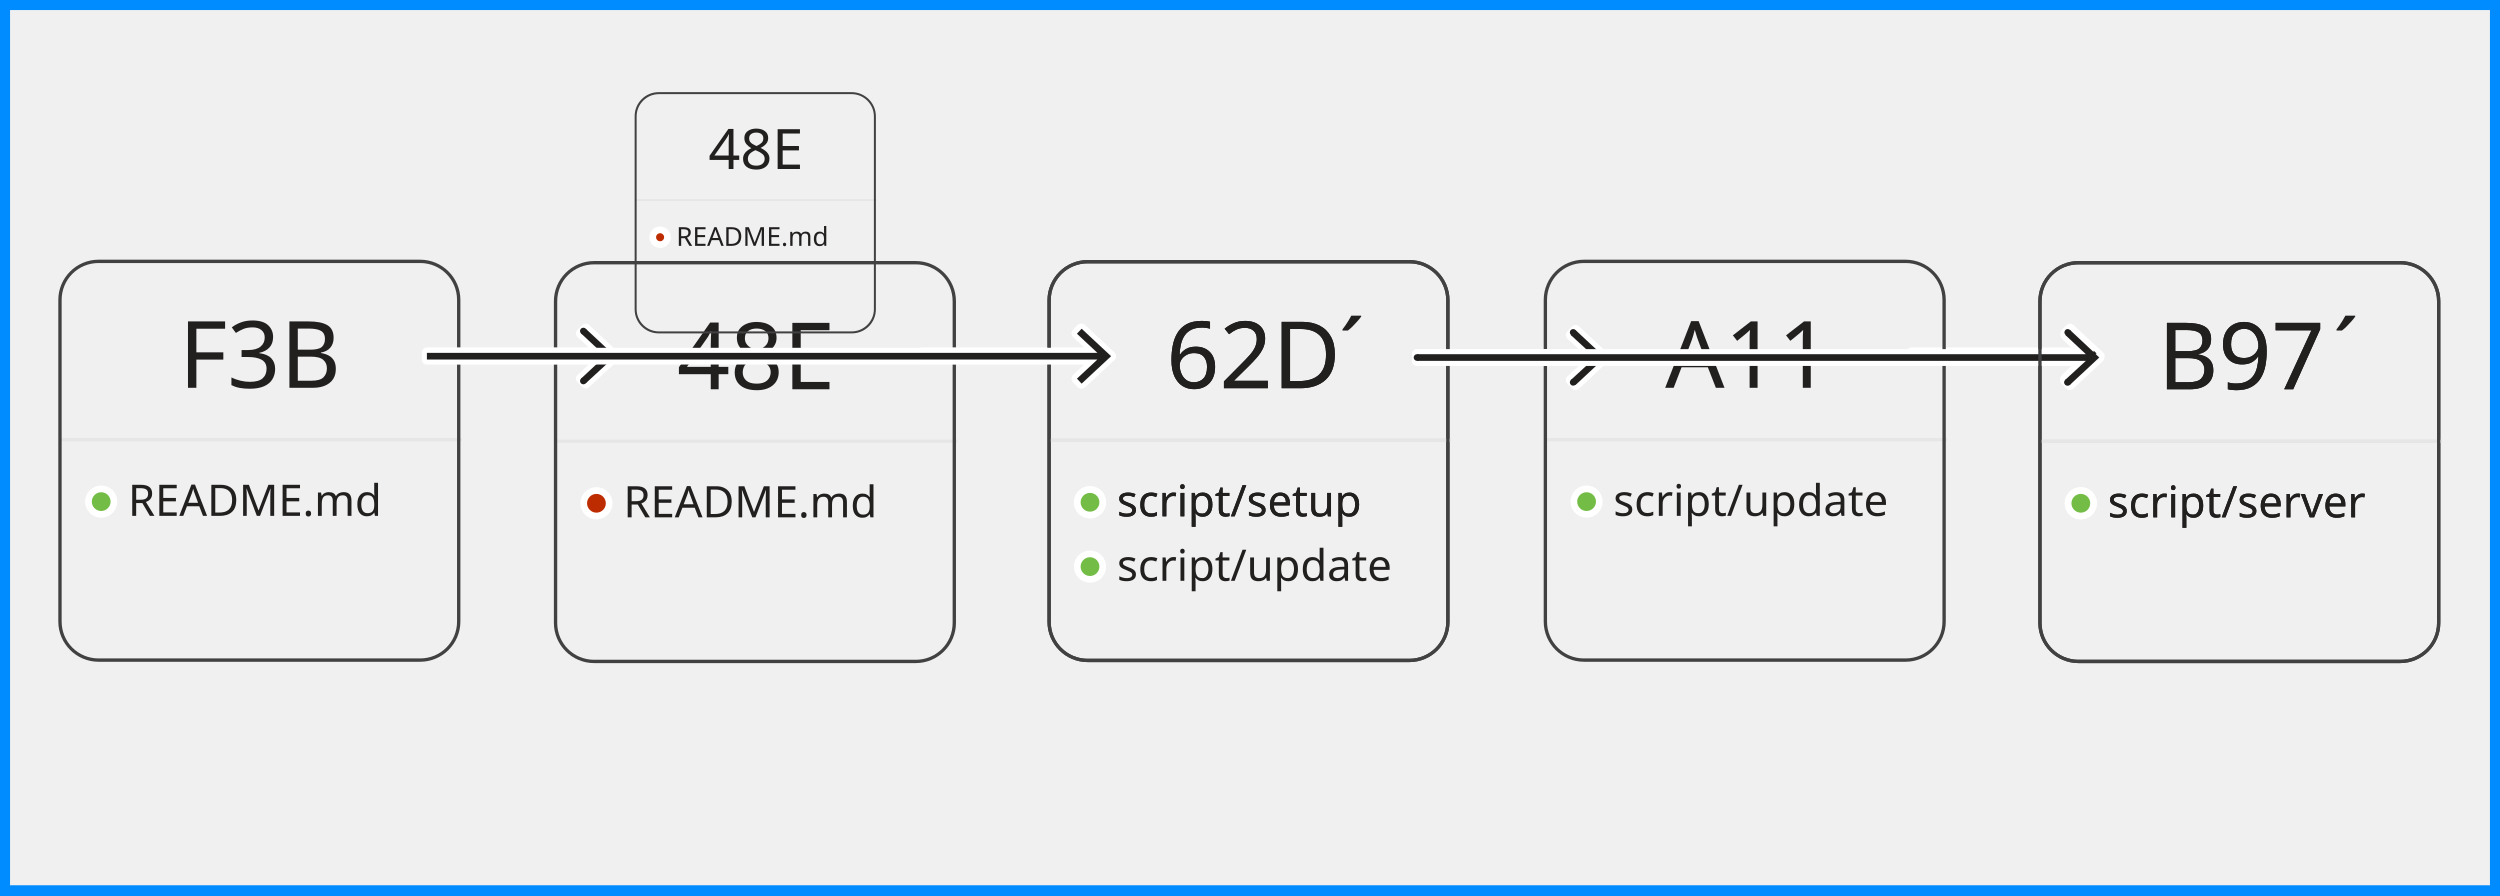
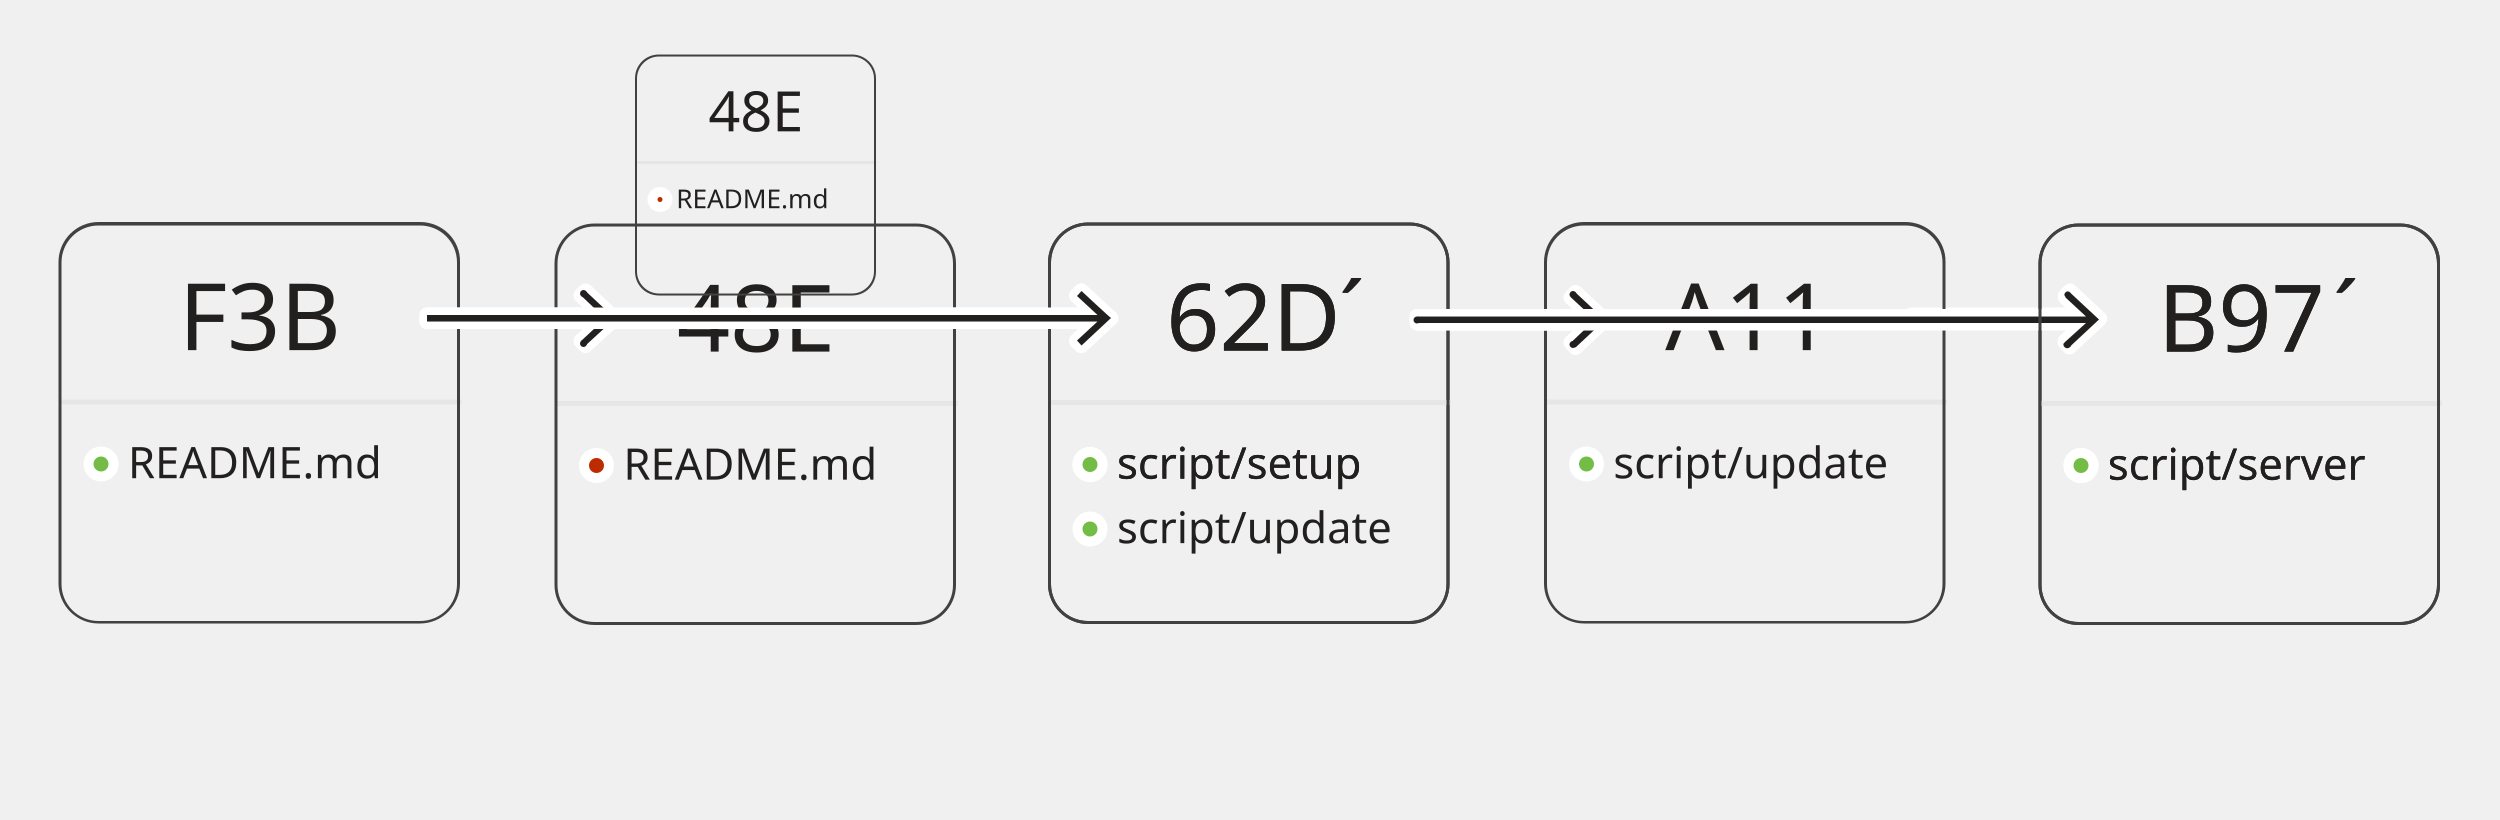
- <svg xmlns="http://www.w3.org/2000/svg" version="1.1" id="Layer_2" x="0px" y="0px" viewBox="0 0 746.1 267.2" enable-background="new 0 0 746.1 267.2" xml:space="preserve">
-   <g id="boundary">
-     <path fill="none" stroke="#008CFF" stroke-width="6" stroke-miterlimit="10" d="M0,0v267.2h746.1V0H0z" />
-   </g>
+ <svg xmlns="http://www.w3.org/2000/svg" version="1.1" id="Layer_2" x="0px" y="0px" viewBox="0 168 500 164" enable-background="new 0 168 500 164" xml:space="preserve">
  <g id="base">
    <g id="XMLID_5_">
      <g id="Template_9_">
-         <line fill="none" stroke="#E6E6E6" stroke-miterlimit="10" x1="137.8" y1="131.2" x2="17.8" y2="131.2" />
+         <line fill="none" stroke="#E6E6E6" stroke-miterlimit="10" x1="92.3" y1="248.4" x2="11.9" y2="248.4" />
      </g>
      <g id="border_18_">
-         <path fill="#414141" d="M125.4,78.5c6.1,0,11,4.9,11,11v96c0,6.1-4.9,11-11,11h-96c-6.1,0-11-4.9-11-11v-96c0-6.1,4.9-11,11-11     L125.4,78.5 M125.4,77.5h-96c-6.6,0-12,5.4-12,12v96c0,6.6,5.4,12,12,12h96c6.6,0,12-5.4,12-12v-96     C137.4,82.9,132,77.5,125.4,77.5L125.4,77.5z" />
+         <path fill="#414141" d="M84,213.1c4.1,0,7.4,3.3,7.4,7.4v64.3c0,4.1-3.3,7.4-7.4,7.4H19.7c-4.1,0-7.4-3.3-7.4-7.4v-64.3     c0-4.1,3.3-7.4,7.4-7.4L84,213.1 M84,212.4H19.7c-4.4,0-8,3.6-8,8v64.3c0,4.4,3.6,8,8,8H84c4.4,0,8-3.6,8-8v-64.3     C92.1,216,88.5,212.4,84,212.4L84,212.4z" />
      </g>
    </g>
    <g>
-       <text transform="matrix(1 0 0 1 53.4149 115.7354)" fill="#221F1F" font-family="'HelveticaNeue-Light'" font-size="27.748">F3B</text>
+       <text transform="matrix(1 0 0 1 35.7959 238.0284)" fill="#221F1F" font-family="'HelveticaNeue-Light'" font-size="18.595">F3B</text>
      <g>
-         <text transform="matrix(1 0 0 1 38.2021 153.9613)" fill="#221F1F" font-family="'ApexNew-Book'" font-size="12.992">README.md</text>
-         <circle fill="#73BD46" stroke="#FFFFFF" stroke-width="2" stroke-miterlimit="10" cx="30.2" cy="149.7" r="3.8" />
+         <text transform="matrix(1 0 0 1 25.601 263.6456)" fill="#221F1F" font-family="'ApexNew-Book'" font-size="8.706">README.md</text>
+         <circle fill="#73BD46" stroke="#FFFFFF" stroke-width="2" stroke-miterlimit="10" cx="20.2" cy="260.8" r="2.5" />
      </g>
      <g display="none">
-         <text transform="matrix(1 0 0 1 38.2021 173.2113)" display="inline" fill="#221F1F" font-family="'ApexNew-Book'" font-size="12.992">placeholder</text>
-         <circle display="inline" fill="#B93226" stroke="#FFFFFF" stroke-width="2" stroke-miterlimit="10" cx="30.2" cy="169" r="3.8" />
+         <text transform="matrix(1 0 0 1 25.601 276.5458)" display="inline" fill="#221F1F" font-family="'ApexNew-Book'" font-size="8.706">placeholder</text>
+         <circle display="inline" fill="#B93226" stroke="#FFFFFF" stroke-width="2" stroke-miterlimit="10" cx="20.2" cy="273.7" r="2.5" />
      </g>
    </g>
  </g>
  <g id="step-1-in-out_1_">
    <g id="XMLID_3_">
      <g>
-         <polygon fill="none" stroke="#FFFFFF" stroke-width="3" stroke-linecap="round" stroke-linejoin="round" stroke-miterlimit="10" points="     617.8,98.1 616.4,99.5 622.5,105.2 570.5,105.2 570.5,107.2 622.6,107.2 616.4,113 617.8,114.4 626.6,106.3    " />
-         <polygon fill="#221F1F" points="617.8,98.1 616.4,99.5 622.5,105.2 570.5,105.2 570.5,107.2 622.6,107.2 616.4,113 617.8,114.4      626.6,106.3    " />
+         <polygon fill="none" stroke="#FFFFFF" stroke-width="3" stroke-linecap="round" stroke-linejoin="round" stroke-miterlimit="10" points="     414,226.2 413.1,227.1 417.2,231 382.3,231 382.3,232.3 417.2,232.3 413.1,236.2 414,237.1 419.9,231.7    " />
+         <polygon fill="#221F1F" points="414,226.2 413.1,227.1 417.2,231 382.3,231 382.3,232.3 417.2,232.3 413.1,236.2 414,237.1      419.9,231.7    " />
      </g>
-       <circle fill="#221F1F" cx="570.5" cy="106.2" r="1" />
-       <circle fill="#221F1F" cx="617.1" cy="98.8" r="1" />
-       <circle fill="#221F1F" cx="617.1" cy="113.7" r="1" />
-       <line display="none" fill="none" stroke="#ED358C" stroke-miterlimit="10" x1="580" y1="93.7" x2="580" y2="117.8" />
-       <line display="none" fill="none" stroke="#ED358C" stroke-miterlimit="10" x1="608.7" y1="93.7" x2="608.7" y2="117.8" />
+       <circle fill="#221F1F" cx="382.3" cy="231.6" r="0.7" />
+       <circle fill="#221F1F" cx="413.6" cy="226.7" r="0.7" />
+       <circle fill="#221F1F" cx="413.6" cy="236.7" r="0.7" />
+       <line display="none" fill="none" stroke="#ED358C" stroke-miterlimit="10" x1="388.7" y1="223.3" x2="388.7" y2="239.4" />
+       <line display="none" fill="none" stroke="#ED358C" stroke-miterlimit="10" x1="407.9" y1="223.3" x2="407.9" y2="239.4" />
    </g>
-     <path fill="none" stroke="#221F1F" stroke-miterlimit="10" d="M430.7,207.1" />
+     <path fill="none" stroke="#221F1F" stroke-miterlimit="10" d="M288.6,299.3" />
    <g>
      <g>
        <g id="Template_8_">
-           <line fill="none" stroke="#E6E6E6" stroke-miterlimit="10" x1="285.7" y1="131.7" x2="165.7" y2="131.7" />
+           <line fill="none" stroke="#E6E6E6" stroke-miterlimit="10" x1="191.5" y1="248.7" x2="111" y2="248.7" />
        </g>
        <g id="border_16_">
-           <path fill="#414141" d="M273.3,78.9c6.1,0,11,4.9,11,11v96c0,6.1-4.9,11-11,11h-96c-6.1,0-11-4.9-11-11v-96c0-6.1,4.9-11,11-11      L273.3,78.9 M273.3,77.9h-96c-6.6,0-12,5.4-12,12v96c0,6.6,5.4,12,12,12h96c6.6,0,12-5.4,12-12v-96      C285.3,83.3,279.9,77.9,273.3,77.9L273.3,77.9z" />
+           <path fill="#414141" d="M183.2,213.3c4.1,0,7.4,3.3,7.4,7.4V285c0,4.1-3.3,7.4-7.4,7.4h-64.3c-4.1,0-7.4-3.3-7.4-7.4v-64.3      c0-4.1,3.3-7.4,7.4-7.4H183.2 M183.2,212.7h-64.3c-4.4,0-8,3.6-8,8V285c0,4.4,3.6,8,8,8h64.3c4.4,0,8-3.6,8-8v-64.3      C191.2,216.3,187.6,212.7,183.2,212.7L183.2,212.7z" />
        </g>
      </g>
      <g>
-         <text transform="matrix(1 0 0 1 202.0388 116.1711)" fill="#221F1F" font-family="'HelveticaNeue-Light'" font-size="27.748">48E</text>
+         <text transform="matrix(1 0 0 1 135.3966 238.3203)" fill="#221F1F" font-family="'HelveticaNeue-Light'" font-size="18.595">48E</text>
        <g>
-           <text transform="matrix(1 0 0 1 186.0633 154.3971)" fill="#221F1F" font-family="'ApexNew-Book'" font-size="12.992">README.md</text>
-           <circle fill="#BD2C00" stroke="#FFFFFF" stroke-width="2" stroke-miterlimit="10" cx="178" cy="150.2" r="3.8" />
+           <text transform="matrix(1 0 0 1 124.6904 263.9376)" fill="#221F1F" font-family="'ApexNew-Book'" font-size="8.706">README.md</text>
+           <circle fill="#BD2C00" stroke="#FFFFFF" stroke-width="2" stroke-miterlimit="10" cx="119.3" cy="261.1" r="2.5" />
        </g>
        <g display="none">
-           <text transform="matrix(1 0 0 1 186.0633 173.647)" display="inline" fill="#221F1F" font-family="'ApexNew-Book'" font-size="12.992">index.html</text>
-           <circle display="inline" fill="#73BD46" stroke="#FFFFFF" stroke-width="2" stroke-miterlimit="10" cx="178" cy="169.4" r="3.8" />
+           <text transform="matrix(1 0 0 1 124.6904 276.838)" display="inline" fill="#221F1F" font-family="'ApexNew-Book'" font-size="8.706">index.html</text>
+           <circle display="inline" fill="#73BD46" stroke="#FFFFFF" stroke-width="2" stroke-miterlimit="10" cx="119.3" cy="274" r="2.5" />
        </g>
      </g>
    </g>
    <g>
      <g>
        <g id="Template_6_">
-           <line fill="none" stroke="#E6E6E6" stroke-miterlimit="10" x1="433" y1="131.4" x2="313" y2="131.4" />
+           <line fill="none" stroke="#E6E6E6" stroke-miterlimit="10" x1="290.2" y1="248.5" x2="209.8" y2="248.5" />
        </g>
        <g id="border_14_">
-           <path fill="#414141" d="M420.6,78.6c6.1,0,11,4.9,11,11v96c0,6.1-4.9,11-11,11h-96c-6.1,0-11-4.9-11-11v-96c0-6.1,4.9-11,11-11      H420.6 M420.6,77.6h-96c-6.6,0-12,5.4-12,12v96c0,6.6,5.4,12,12,12h96c6.6,0,12-5.4,12-12v-96C432.6,83,427.2,77.6,420.6,77.6      L420.6,77.6z" />
+           <path fill="#414141" d="M281.9,213.1c4.1,0,7.4,3.3,7.4,7.4v64.3c0,4.1-3.3,7.4-7.4,7.4h-64.3c-4.1,0-7.4-3.3-7.4-7.4v-64.3      c0-4.1,3.3-7.4,7.4-7.4L281.9,213.1 M281.9,212.5h-64.3c-4.4,0-8,3.6-8,8v64.3c0,4.4,3.6,8,8,8h64.3c4.4,0,8-3.6,8-8v-64.3      C289.9,216.1,286.3,212.5,281.9,212.5L281.9,212.5z" />
        </g>
      </g>
      <g>
-         <text transform="matrix(1 0 0 1 348.0713 115.8637)" fill="#221F1F" font-family="'HelveticaNeue-Light'" font-size="27.748">62D</text>
-         <text transform="matrix(1 0 0 1 333.3722 154.0896)" fill="#221F1F" font-family="'ApexNew-Book'" font-size="12.992">script/setup</text>
-         <circle fill="#73BD46" stroke="#FFFFFF" stroke-width="2" stroke-miterlimit="10" cx="325.3" cy="149.9" r="3.8" />
+         <text transform="matrix(1 0 0 1 233.2606 238.1143)" fill="#221F1F" font-family="'HelveticaNeue-Light'" font-size="18.595">62D</text>
+         <text transform="matrix(1 0 0 1 223.4097 263.7314)" fill="#221F1F" font-family="'ApexNew-Book'" font-size="8.706">script/setup</text>
+         <circle fill="#73BD46" stroke="#FFFFFF" stroke-width="2" stroke-miterlimit="10" cx="218" cy="260.9" r="2.5" />
        <g display="none">
-           <text transform="matrix(1 0 0 1 333.3722 173.3396)" display="inline" fill="#221F1F" font-family="'ApexNew-Book'" font-size="12.992">team.jpg</text>
-           <circle display="inline" fill="#73BD46" stroke="#FFFFFF" stroke-width="2" stroke-miterlimit="10" cx="325.3" cy="169.1" r="3.8" />
+           <text transform="matrix(1 0 0 1 223.4097 276.6318)" display="inline" fill="#221F1F" font-family="'ApexNew-Book'" font-size="8.706">team.jpg</text>
+           <circle display="inline" fill="#73BD46" stroke="#FFFFFF" stroke-width="2" stroke-miterlimit="10" cx="218" cy="273.8" r="2.5" />
        </g>
      </g>
    </g>
    <g>
      <g>
        <g id="Template_5_">
-           <line fill="none" stroke="#E6E6E6" stroke-miterlimit="10" x1="581.1" y1="131.2" x2="461.1" y2="131.2" />
+           <line fill="none" stroke="#E6E6E6" stroke-miterlimit="10" x1="389.4" y1="248.4" x2="309" y2="248.4" />
        </g>
        <g id="border_12_">
-           <path fill="#414141" d="M568.7,78.5c6.1,0,11,4.9,11,11v96c0,6.1-4.9,11-11,11h-96c-6.1,0-11-4.9-11-11v-96c0-6.1,4.9-11,11-11      L568.7,78.5 M568.7,77.5h-96c-6.6,0-12,5.4-12,12v96c0,6.6,5.4,12,12,12h96c6.6,0,12-5.4,12-12v-96      C580.7,82.9,575.3,77.5,568.7,77.5L568.7,77.5z" />
+           <path fill="#414141" d="M381.1,213.1c4.1,0,7.4,3.3,7.4,7.4v64.3c0,4.1-3.3,7.4-7.4,7.4h-64.3c-4.1,0-7.4-3.3-7.4-7.4v-64.3      c0-4.1,3.3-7.4,7.4-7.4L381.1,213.1 M381.1,212.4h-64.3c-4.4,0-8,3.6-8,8v64.3c0,4.4,3.6,8,8,8h64.3c4.4,0,8-3.6,8-8v-64.3      C389.2,216,385.5,212.4,381.1,212.4L381.1,212.4z" />
        </g>
      </g>
      <g>
-         <text transform="matrix(1 0 0 1 496.9578 115.7353)" fill="#221F1F" font-family="'HelveticaNeue-Light'" font-size="27.748">A11</text>
-         <text transform="matrix(1 0 0 1 481.4955 153.9613)" fill="#221F1F" font-family="'ApexNew-Book'" font-size="12.992">script/update</text>
-         <circle fill="#73BD46" stroke="#FFFFFF" stroke-width="2" stroke-miterlimit="10" cx="473.5" cy="149.7" r="3.8" />
+         <text transform="matrix(1 0 0 1 333.0373 238.0283)" fill="#221F1F" font-family="'HelveticaNeue-Light'" font-size="18.595">A11</text>
+         <text transform="matrix(1 0 0 1 322.6747 263.6456)" fill="#221F1F" font-family="'ApexNew-Book'" font-size="8.706">script/update</text>
+         <circle fill="#73BD46" stroke="#FFFFFF" stroke-width="2" stroke-miterlimit="10" cx="317.3" cy="260.8" r="2.5" />
        <g display="none">
-           <text transform="matrix(1 0 0 1 481.4955 173.2113)" display="inline" fill="#221F1F" font-family="'ApexNew-Book'" font-size="12.992">script/update</text>
-           <circle display="inline" fill="#73BD46" stroke="#FFFFFF" stroke-width="2" stroke-miterlimit="10" cx="473.5" cy="169" r="3.8" />
+           <text transform="matrix(1 0 0 1 322.6747 276.5458)" display="inline" fill="#221F1F" font-family="'ApexNew-Book'" font-size="8.706">script/update</text>
+           <circle display="inline" fill="#73BD46" stroke="#FFFFFF" stroke-width="2" stroke-miterlimit="10" cx="317.3" cy="273.7" r="2.5" />
        </g>
      </g>
    </g>
    <g>
      <g>
-         <polygon fill="none" stroke="#FFFFFF" stroke-width="3" stroke-linecap="round" stroke-linejoin="round" stroke-miterlimit="10" points="     470.2,98.5 468.8,100 475,105.7 422.9,105.7 422.9,107.7 475,107.7 468.8,113.4 470.2,114.9 479,106.7    " />
-         <polygon fill="#221F1F" points="470.2,98.5 468.8,100 475,105.7 422.9,105.7 422.9,107.7 475,107.7 468.8,113.4 470.2,114.9      479,106.7    " />
+         <polygon fill="none" stroke="#FFFFFF" stroke-width="3" stroke-linecap="round" stroke-linejoin="round" stroke-miterlimit="10" points="     315.1,226.5 314.2,227.5 318.3,231.3 283.4,231.3 283.4,232.6 318.3,232.6 314.2,236.5 315.1,237.5 321,232    " />
+         <polygon fill="#221F1F" points="315.1,226.5 314.2,227.5 318.3,231.3 283.4,231.3 283.4,232.6 318.3,232.6 314.2,236.5      315.1,237.5 321,232    " />
      </g>
-       <circle fill="#221F1F" cx="422.9" cy="106.7" r="1" />
-       <circle fill="#221F1F" cx="469.5" cy="99.2" r="1" />
-       <circle fill="#221F1F" cx="469.5" cy="114.1" r="1" />
-       <line display="none" fill="none" stroke="#ED358C" stroke-miterlimit="10" x1="432.4" y1="94.2" x2="432.4" y2="118.2" />
-       <line display="none" fill="none" stroke="#ED358C" stroke-miterlimit="10" x1="461.2" y1="94.2" x2="461.2" y2="118.2" />
+       <circle fill="#221F1F" cx="283.4" cy="232" r="0.7" />
+       <circle fill="#221F1F" cx="314.6" cy="226.9" r="0.7" />
+       <circle fill="#221F1F" cx="314.6" cy="236.9" r="0.7" />
+       <line display="none" fill="none" stroke="#ED358C" stroke-miterlimit="10" x1="289.8" y1="223.6" x2="289.8" y2="239.7" />
+       <line display="none" fill="none" stroke="#ED358C" stroke-miterlimit="10" x1="309.1" y1="223.6" x2="309.1" y2="239.7" />
    </g>
    <g id="XMLID_2_">
      <g>
-         <polygon fill="none" stroke="#FFFFFF" stroke-width="3" stroke-linecap="round" stroke-linejoin="round" stroke-miterlimit="10" points="     322.6,98.1 321.3,99.5 327.4,105.2 275.3,105.2 275.3,107.2 327.4,107.2 321.3,113 322.6,114.4 331.4,106.3    " />
-         <polygon fill="#221F1F" points="322.6,98.1 321.3,99.5 327.4,105.2 275.3,105.2 275.3,107.2 327.4,107.2 321.3,113 322.6,114.4      331.4,106.3    " />
+         <polygon fill="none" stroke="#FFFFFF" stroke-width="3" stroke-linecap="round" stroke-linejoin="round" stroke-miterlimit="10" points="     216.2,226.2 215.3,227.1 219.4,231 184.5,231 184.5,232.3 219.4,232.3 215.3,236.2 216.2,237.1 222.1,231.7    " />
+         <polygon fill="#221F1F" points="216.2,226.2 215.3,227.1 219.4,231 184.5,231 184.5,232.3 219.4,232.3 215.3,236.2 216.2,237.1      222.1,231.7    " />
      </g>
-       <circle fill="#221F1F" cx="275.3" cy="106.2" r="1" />
-       <circle fill="#221F1F" cx="321.9" cy="98.8" r="1" />
-       <circle fill="#221F1F" cx="322" cy="113.7" r="1" />
-       <line display="none" fill="none" stroke="#ED358C" stroke-miterlimit="10" x1="284.9" y1="93.7" x2="284.9" y2="117.8" />
-       <line display="none" fill="none" stroke="#ED358C" stroke-miterlimit="10" x1="313.6" y1="93.7" x2="313.6" y2="117.8" />
+       <circle fill="#221F1F" cx="184.5" cy="231.6" r="0.7" />
+       <circle fill="#221F1F" cx="215.7" cy="226.7" r="0.7" />
+       <circle fill="#221F1F" cx="215.8" cy="236.7" r="0.7" />
+       <line display="none" fill="none" stroke="#ED358C" stroke-miterlimit="10" x1="190.9" y1="223.3" x2="190.9" y2="239.4" />
+       <line display="none" fill="none" stroke="#ED358C" stroke-miterlimit="10" x1="210.2" y1="223.3" x2="210.2" y2="239.4" />
    </g>
    <g id="XMLID_1_">
      <g>
-         <polygon fill="none" stroke="#FFFFFF" stroke-width="3" stroke-linecap="round" stroke-linejoin="round" stroke-miterlimit="10" points="     174.8,98.1 173.4,99.5 179.5,105.2 127.5,105.2 127.5,107.2 179.6,107.2 173.4,113 174.8,114.4 183.6,106.3    " />
-         <polygon fill="#221F1F" points="174.8,98.1 173.4,99.5 179.5,105.2 127.5,105.2 127.5,107.2 179.6,107.2 173.4,113 174.8,114.4      183.6,106.3    " />
+         <polygon fill="none" stroke="#FFFFFF" stroke-width="3" stroke-linecap="round" stroke-linejoin="round" stroke-miterlimit="10" points="     117.1,226.2 116.2,227.1 120.3,231 85.4,231 85.4,232.3 120.4,232.3 116.2,236.2 117.1,237.1 123,231.7    " />
+         <polygon fill="#221F1F" points="117.1,226.2 116.2,227.1 120.3,231 85.4,231 85.4,232.3 120.4,232.3 116.2,236.2 117.1,237.1      123,231.7    " />
      </g>
-       <circle fill="#221F1F" cx="127.5" cy="106.2" r="1" />
-       <circle fill="#221F1F" cx="174.1" cy="98.8" r="1" />
-       <circle fill="#221F1F" cx="174.1" cy="113.7" r="1" />
-       <line display="none" fill="none" stroke="#ED358C" stroke-miterlimit="10" x1="137" y1="93.7" x2="137" y2="117.8" />
-       <line display="none" fill="none" stroke="#ED358C" stroke-miterlimit="10" x1="165.7" y1="93.7" x2="165.7" y2="117.8" />
+       <circle fill="#221F1F" cx="85.4" cy="231.6" r="0.7" />
+       <circle fill="#221F1F" cx="116.7" cy="226.7" r="0.7" />
+       <circle fill="#221F1F" cx="116.7" cy="236.7" r="0.7" />
+       <line display="none" fill="none" stroke="#ED358C" stroke-miterlimit="10" x1="91.8" y1="223.3" x2="91.8" y2="239.4" />
+       <line display="none" fill="none" stroke="#ED358C" stroke-miterlimit="10" x1="111" y1="223.3" x2="111" y2="239.4" />
    </g>
    <g>
      <g>
        <g id="Template_4_">
-           <line fill="none" stroke="#E6E6E6" stroke-miterlimit="10" x1="728.7" y1="131.7" x2="608.7" y2="131.7" />
+           <line fill="none" stroke="#E6E6E6" stroke-miterlimit="10" x1="488.3" y1="248.7" x2="407.9" y2="248.7" />
        </g>
        <g id="border_8_">
-           <path fill="#414141" d="M716.3,78.9c6.1,0,11,4.9,11,11v96c0,6.1-4.9,11-11,11h-96c-6.1,0-11-4.9-11-11v-96c0-6.1,4.9-11,11-11      L716.3,78.9 M716.3,77.9h-96c-6.6,0-12,5.4-12,12v96c0,6.6,5.4,12,12,12h96c6.6,0,12-5.4,12-12v-96      C728.3,83.3,722.9,77.9,716.3,77.9L716.3,77.9z" />
+           <path fill="#414141" d="M480,213.3c4.1,0,7.4,3.3,7.4,7.4V285c0,4.1-3.3,7.4-7.4,7.4h-64.3c-4.1,0-7.4-3.3-7.4-7.4v-64.3      c0-4.1,3.3-7.4,7.4-7.4H480 M480,212.7h-64.3c-4.4,0-8,3.6-8,8V285c0,4.4,3.6,8,8,8H480c4.4,0,8-3.6,8-8v-64.3      C488.1,216.3,484.5,212.7,480,212.7L480,212.7z" />
        </g>
      </g>
      <g>
-         <text transform="matrix(1 0 0 1 644.0125 116.1711)" fill="#221F1F" font-family="'HelveticaNeue-Light'" font-size="27.748">B97</text>
+         <text transform="matrix(1 0 0 1 431.586 238.3203)" fill="#221F1F" font-family="'HelveticaNeue-Light'" font-size="18.595">B97</text>
        <g>
-           <text transform="matrix(1 0 0 1 629.0633 154.3971)" fill="#221F1F" font-family="'ApexNew-Book'" font-size="12.992">script/server</text>
-           <circle fill="#73BD46" stroke="#FFFFFF" stroke-width="2" stroke-miterlimit="10" cx="621" cy="150.2" r="3.8" />
+           <text transform="matrix(1 0 0 1 421.5674 263.9376)" fill="#221F1F" font-family="'ApexNew-Book'" font-size="8.706">script/server</text>
+           <circle fill="#73BD46" stroke="#FFFFFF" stroke-width="2" stroke-miterlimit="10" cx="416.2" cy="261.1" r="2.5" />
        </g>
        <g display="none">
-           <text transform="matrix(1 0 0 1 629.0633 173.647)" display="inline" fill="#221F1F" font-family="'ApexNew-Book'" font-size="12.992">index.html</text>
-           <circle display="inline" fill="#73BD46" stroke="#FFFFFF" stroke-width="2" stroke-miterlimit="10" cx="621" cy="169.4" r="3.8" />
+           <text transform="matrix(1 0 0 1 421.5674 276.838)" display="inline" fill="#221F1F" font-family="'ApexNew-Book'" font-size="8.706">index.html</text>
+           <circle display="inline" fill="#73BD46" stroke="#FFFFFF" stroke-width="2" stroke-miterlimit="10" cx="416.2" cy="274" r="2.5" />
        </g>
      </g>
    </g>
  </g>
  <g id="step-2">
-     <path fill="none" stroke="#221F1F" stroke-miterlimit="10" d="M430.7,207.1" />
-     <line fill="none" stroke="#E6E6E6" stroke-width="0.6" stroke-miterlimit="10" x1="261.6" y1="59.7" x2="189.6" y2="59.7" />
-     <path fill="#414141" d="M254.2,28.1c3.6,0,6.6,3,6.6,6.6v57.6c0,3.6-3,6.6-6.6,6.6h-57.6c-3.6,0-6.6-3-6.6-6.6V34.7   c0-3.6,3-6.6,6.6-6.6L254.2,28.1 M254.2,27.5h-57.6c-4,0-7.2,3.2-7.2,7.2v57.6c0,4,3.2,7.2,7.2,7.2h57.6c4,0,7.2-3.2,7.2-7.2V34.7   C261.4,30.7,258.1,27.5,254.2,27.5L254.2,27.5z" />
-     <text transform="matrix(1 0 0 1 211.4238 50.4397)" fill="#221F1F" font-family="'HelveticaNeue-Light'" font-size="16.649">48E</text>
-     <text transform="matrix(1 0 0 1 201.8383 73.3755)" fill="#221F1F" font-family="'ApexNew-Book'" font-size="7.795">README.md</text>
-     <circle fill="#BD2C00" stroke="#FFFFFF" stroke-width="2" stroke-miterlimit="10" cx="197" cy="70.8" r="2.2" />
-     <line fill="none" stroke="#E6E6E6" stroke-miterlimit="10" x1="433" y1="131.4" x2="313" y2="131.4" />
-     <path fill="#414141" d="M420.6,78.6c6.1,0,11,4.9,11,11v96c0,6.1-4.9,11-11,11h-96c-6.1,0-11-4.9-11-11v-96c0-6.1,4.9-11,11-11   H420.6 M420.6,77.6h-96c-6.6,0-12,5.4-12,12v96c0,6.6,5.4,12,12,12h96c6.6,0,12-5.4,12-12v-96C432.6,83,427.2,77.6,420.6,77.6   L420.6,77.6z" />
-     <text transform="matrix(1 0 0 1 348.0713 115.8637)" fill="#221F1F" font-family="'HelveticaNeue-Light'" font-size="27.748">62D</text>
-     <text transform="matrix(1 0 0 1 333.3722 154.0896)" fill="#221F1F" font-family="'ApexNew-Book'" font-size="12.992">script/setup</text>
-     <circle fill="#73BD46" stroke="#FFFFFF" stroke-width="2" stroke-miterlimit="10" cx="325.3" cy="149.9" r="3.8" />
-     <text transform="matrix(1 0 0 1 333.3722 173.3396)" fill="#221F1F" font-family="'ApexNew-Book'" font-size="12.992">script/update</text>
-     <circle fill="#73BD46" stroke="#FFFFFF" stroke-width="2" stroke-miterlimit="10" cx="325.3" cy="169.1" r="3.8" />
-     <text id="Prime_2_" transform="matrix(1 0 0 1 399.5345 115.466)" fill="#221F1F" font-family="'HelveticaNeue-Light'" font-size="27.748">´</text>
-     <text id="Prime_1_" transform="matrix(1 0 0 1 696.2011 115.466)" fill="#221F1F" font-family="'HelveticaNeue-Light'" font-size="27.748">´</text>
-     <path fill="none" stroke="#FFFFFF" stroke-width="3" stroke-linecap="round" stroke-linejoin="round" stroke-miterlimit="10" d="   M322.8,98.1L322.8,98.1l-1.4,1.5l6.1,5.7c0,0-6.5,0-14.8,0c-55.5,0-123.8,0-174.4,0c-6.4,0-10.9,0-10.9,0v2c0,0,4.5,0,10.9,0   c50.6,0,118.8,0,174.4,0c8.4,0,14.8,0,14.8,0l-6.1,5.7l1.4,1.5l8.8-8.2C331.6,106.3,322.8,98.1,322.8,98.1L322.8,98.1z" />
-     <path fill="#221F1F" d="M322.8,98.1L322.8,98.1l-1.4,1.5l6.1,5.7c0,0-6.5,0-14.8,0c-55.5,0-123.8,0-174.4,0c-6.4,0-10.9,0-10.9,0v2   c0,0,4.5,0,10.9,0c50.6,0,118.8,0,174.4,0c8.4,0,14.8,0,14.8,0l-6.1,5.7l1.4,1.5l8.8-8.2C331.6,106.3,322.8,98.1,322.8,98.1   L322.8,98.1z" />
-     <path fill="none" stroke="#FFFFFF" stroke-width="3" stroke-linecap="round" stroke-linejoin="round" stroke-miterlimit="10" d="   M617.8,98.5L617.8,98.5l-1.4,1.5l6.1,5.7c0,0-6.5,0-14.8,0c-55.4,0-123.5,0-173.9,0c-6.4,0-10.9,0-10.9,0v2c0,0,4.5,0,10.9,0   c50.4,0,118.5,0,173.9,0c8.4,0,14.8,0,14.8,0l-6.2,5.7l1.4,1.5l8.8-8.2C626.6,106.7,617.8,98.5,617.8,98.5L617.8,98.5z" />
-     <path fill="#221F1F" d="M617.8,98.5L617.8,98.5l-1.4,1.5l6.1,5.7c0,0-6.5,0-14.8,0c-55.4,0-123.5,0-173.9,0c-6.4,0-10.9,0-10.9,0v2   c0,0,4.5,0,10.9,0c50.4,0,118.5,0,173.9,0c8.4,0,14.8,0,14.8,0l-6.2,5.7l1.4,1.5l8.8-8.2C626.6,106.7,617.8,98.5,617.8,98.5   L617.8,98.5z" />
-     <circle fill="#221F1F" cx="422.9" cy="106.7" r="1" />
-     <path fill="#221F1F" d="M617.8,98.5L617.8,98.5c0.4,0.4,0.4,1,0,1.4c-0.4,0.4-1,0.4-1.4,0c-0.4-0.4-0.4-1,0-1.4l0,0   C616.7,98.1,617.4,98.1,617.8,98.5z" />
-     <path fill="#221F1F" d="M617.8,113.4c0.4,0.4,0.4,1,0,1.4c0,0,0,0-0.1,0.1c-0.4,0.3-0.9,0.3-1.3,0c0,0,0,0-0.1-0.1   c-0.4-0.4-0.4-1,0-1.4C616.8,113,617.4,113,617.8,113.4z" />
-     <line fill="none" stroke="#E6E6E6" stroke-miterlimit="10" x1="728.7" y1="131.7" x2="608.7" y2="131.7" />
-     <path fill="#414141" d="M716.3,78.9c6.1,0,11,4.9,11,11v96c0,6.1-4.9,11-11,11h-96c-6.1,0-11-4.9-11-11v-96c0-6.1,4.9-11,11-11   L716.3,78.9 M716.3,77.9h-96c-6.6,0-12,5.4-12,12v96c0,6.6,5.4,12,12,12h96c6.6,0,12-5.4,12-12v-96   C728.3,83.3,722.9,77.9,716.3,77.9L716.3,77.9z" />
-     <text transform="matrix(1 0 0 1 644.0125 116.1711)" fill="#221F1F" font-family="'HelveticaNeue-Light'" font-size="27.748">B97</text>
-     <text transform="matrix(1 0 0 1 629.0633 154.3971)" fill="#221F1F" font-family="'ApexNew-Book'" font-size="12.992">script/server</text>
-     <circle fill="#73BD46" stroke="#FFFFFF" stroke-width="2" stroke-miterlimit="10" cx="621" cy="150.2" r="3.8" />
+     <path fill="none" stroke="#221F1F" stroke-miterlimit="10" d="M288.6,299.3" />
+     <line fill="none" stroke="#E6E6E6" stroke-width="0.6" stroke-miterlimit="10" x1="175.3" y1="200.5" x2="127.1" y2="200.5" />
+     <path fill="#414141" d="M170.4,179.3c2.4,0,4.4,2,4.4,4.4v38.6c0,2.4-2,4.4-4.4,4.4h-38.6c-2.4,0-4.4-2-4.4-4.4v-38.6   c0-2.4,2-4.4,4.4-4.4L170.4,179.3 M170.4,178.9h-38.6c-2.7,0-4.8,2.1-4.8,4.8v38.6c0,2.7,2.1,4.8,4.8,4.8h38.6   c2.7,0,4.8-2.1,4.8-4.8v-38.6C175.2,181,173,178.9,170.4,178.9L170.4,178.9z" />
+     <text transform="matrix(1 0 0 1 141.6855 194.2705)" fill="#221F1F" font-family="'HelveticaNeue-Light'" font-size="11.157">48E</text>
+     <text transform="matrix(1 0 0 1 135.2618 209.6407)" fill="#221F1F" font-family="'ApexNew-Book'" font-size="5.224">README.md</text>
+     <circle fill="#BD2C00" stroke="#FFFFFF" stroke-width="2" stroke-miterlimit="10" cx="132" cy="207.9" r="1.5" />
+     <line fill="none" stroke="#E6E6E6" stroke-miterlimit="10" x1="290.2" y1="248.5" x2="209.8" y2="248.5" />
+     <path fill="#414141" d="M281.9,213.1c4.1,0,7.4,3.3,7.4,7.4v64.3c0,4.1-3.3,7.4-7.4,7.4h-64.3c-4.1,0-7.4-3.3-7.4-7.4v-64.3   c0-4.1,3.3-7.4,7.4-7.4L281.9,213.1 M281.9,212.5h-64.3c-4.4,0-8,3.6-8,8v64.3c0,4.4,3.6,8,8,8h64.3c4.4,0,8-3.6,8-8v-64.3   C289.9,216.1,286.3,212.5,281.9,212.5L281.9,212.5z" />
+     <text transform="matrix(1 0 0 1 233.2606 238.1143)" fill="#221F1F" font-family="'HelveticaNeue-Light'" font-size="18.595">62D</text>
+     <text transform="matrix(1 0 0 1 223.4097 263.7314)" fill="#221F1F" font-family="'ApexNew-Book'" font-size="8.706">script/setup</text>
+     <circle fill="#73BD46" stroke="#FFFFFF" stroke-width="2" stroke-miterlimit="10" cx="218" cy="260.9" r="2.5" />
+     <text transform="matrix(1 0 0 1 223.4097 276.6318)" fill="#221F1F" font-family="'ApexNew-Book'" font-size="8.706">script/update</text>
+     <circle fill="#73BD46" stroke="#FFFFFF" stroke-width="2" stroke-miterlimit="10" cx="218" cy="273.8" r="2.5" />
+     <text id="Prime_2_" transform="matrix(1 0 0 1 267.748 237.8477)" fill="#221F1F" font-family="'HelveticaNeue-Light'" font-size="18.595">´</text>
+     <text id="Prime_1_" transform="matrix(1 0 0 1 466.5605 237.8477)" fill="#221F1F" font-family="'HelveticaNeue-Light'" font-size="18.595">´</text>
+     <path fill="none" stroke="#FFFFFF" stroke-width="3" stroke-linecap="round" stroke-linejoin="round" stroke-miterlimit="10" d="   M216.3,226.2L216.3,226.2l-0.9,1l4.1,3.8c0,0-4.4,0-9.9,0c-37.2,0-83,0-116.9,0c-4.3,0-7.3,0-7.3,0v1.3c0,0,3,0,7.3,0   c33.9,0,79.6,0,116.9,0c5.6,0,9.9,0,9.9,0l-4.1,3.8l0.9,1l5.9-5.5C222.2,231.7,216.3,226.2,216.3,226.2L216.3,226.2z" />
+     <path fill="#221F1F" d="M216.3,226.2L216.3,226.2l-0.9,1l4.1,3.8c0,0-4.4,0-9.9,0c-37.2,0-83,0-116.9,0c-4.3,0-7.3,0-7.3,0v1.3   c0,0,3,0,7.3,0c33.9,0,79.6,0,116.9,0c5.6,0,9.9,0,9.9,0l-4.1,3.8l0.9,1l5.9-5.5C222.2,231.7,216.3,226.2,216.3,226.2L216.3,226.2z   " />
+     <path fill="none" stroke="#FFFFFF" stroke-width="3" stroke-linecap="round" stroke-linejoin="round" stroke-miterlimit="10" d="   M414,226.5L414,226.5l-0.9,1l4.1,3.8c0,0-4.4,0-9.9,0c-37.1,0-82.8,0-116.5,0c-4.3,0-7.3,0-7.3,0v1.3c0,0,3,0,7.3,0   c33.8,0,79.4,0,116.5,0c5.6,0,9.9,0,9.9,0l-4.2,3.8l0.9,1l5.9-5.5C419.9,232,414,226.5,414,226.5L414,226.5z" />
+     <path fill="#221F1F" d="M414,226.5L414,226.5l-0.9,1l4.1,3.8c0,0-4.4,0-9.9,0c-37.1,0-82.8,0-116.5,0c-4.3,0-7.3,0-7.3,0v1.3   c0,0,3,0,7.3,0c33.8,0,79.4,0,116.5,0c5.6,0,9.9,0,9.9,0l-4.2,3.8l0.9,1l5.9-5.5C419.9,232,414,226.5,414,226.5L414,226.5z" />
+     <circle fill="#221F1F" cx="283.4" cy="232" r="0.7" />
+     <path fill="#221F1F" d="M414,226.5L414,226.5c0.3,0.3,0.3,0.7,0,0.9c-0.3,0.3-0.7,0.3-0.9,0c-0.3-0.3-0.3-0.7,0-0.9l0,0   C413.3,226.2,413.8,226.2,414,226.5z" />
+     <path fill="#221F1F" d="M414,236.5c0.3,0.3,0.3,0.7,0,0.9c0,0,0,0-0.1,0.1c-0.3,0.2-0.6,0.2-0.9,0c0,0,0,0-0.1-0.1   c-0.3-0.3-0.3-0.7,0-0.9C413.3,236.2,413.8,236.2,414,236.5z" />
+     <line fill="none" stroke="#E6E6E6" stroke-miterlimit="10" x1="488.3" y1="248.7" x2="407.9" y2="248.7" />
+     <path fill="#414141" d="M480,213.3c4.1,0,7.4,3.3,7.4,7.4V285c0,4.1-3.3,7.4-7.4,7.4h-64.3c-4.1,0-7.4-3.3-7.4-7.4v-64.3   c0-4.1,3.3-7.4,7.4-7.4H480 M480,212.7h-64.3c-4.4,0-8,3.6-8,8V285c0,4.4,3.6,8,8,8H480c4.4,0,8-3.6,8-8v-64.3   C488.1,216.3,484.5,212.7,480,212.7L480,212.7z" />
+     <text transform="matrix(1 0 0 1 431.586 238.3203)" fill="#221F1F" font-family="'HelveticaNeue-Light'" font-size="18.595">B97</text>
+     <text transform="matrix(1 0 0 1 421.5674 263.9376)" fill="#221F1F" font-family="'ApexNew-Book'" font-size="8.706">script/server</text>
+     <circle fill="#73BD46" stroke="#FFFFFF" stroke-width="2" stroke-miterlimit="10" cx="416.2" cy="261.1" r="2.5" />
  </g>
</svg>
